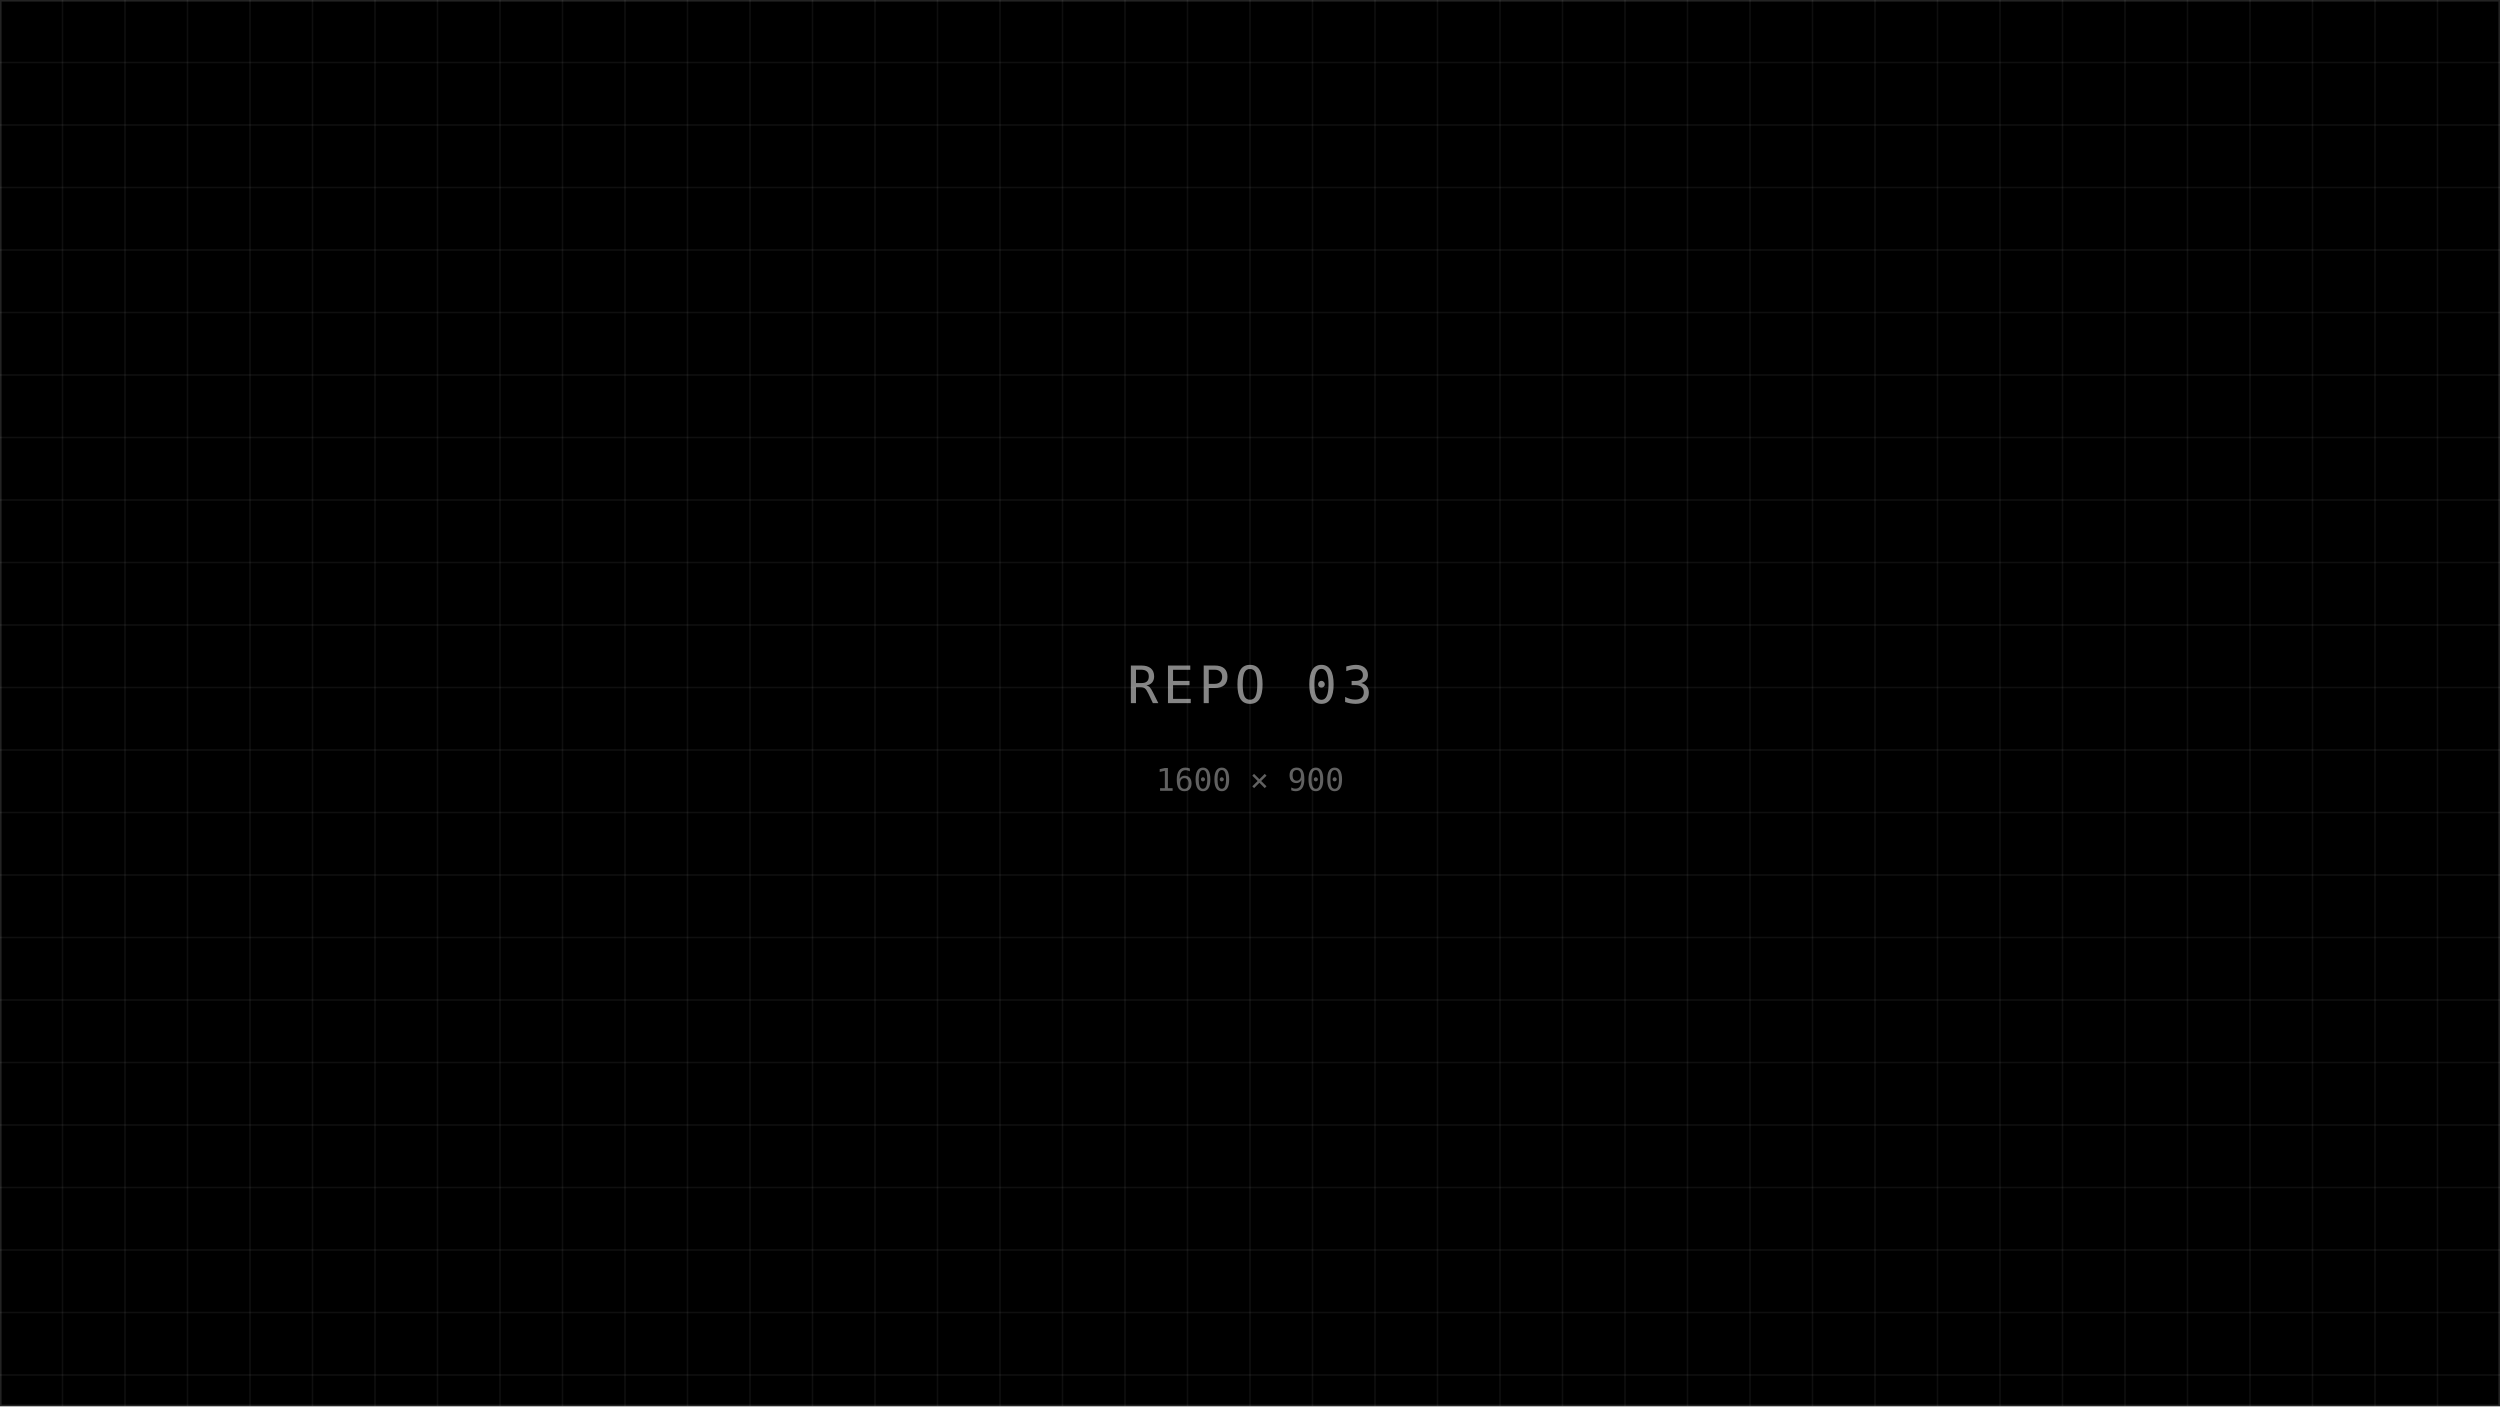
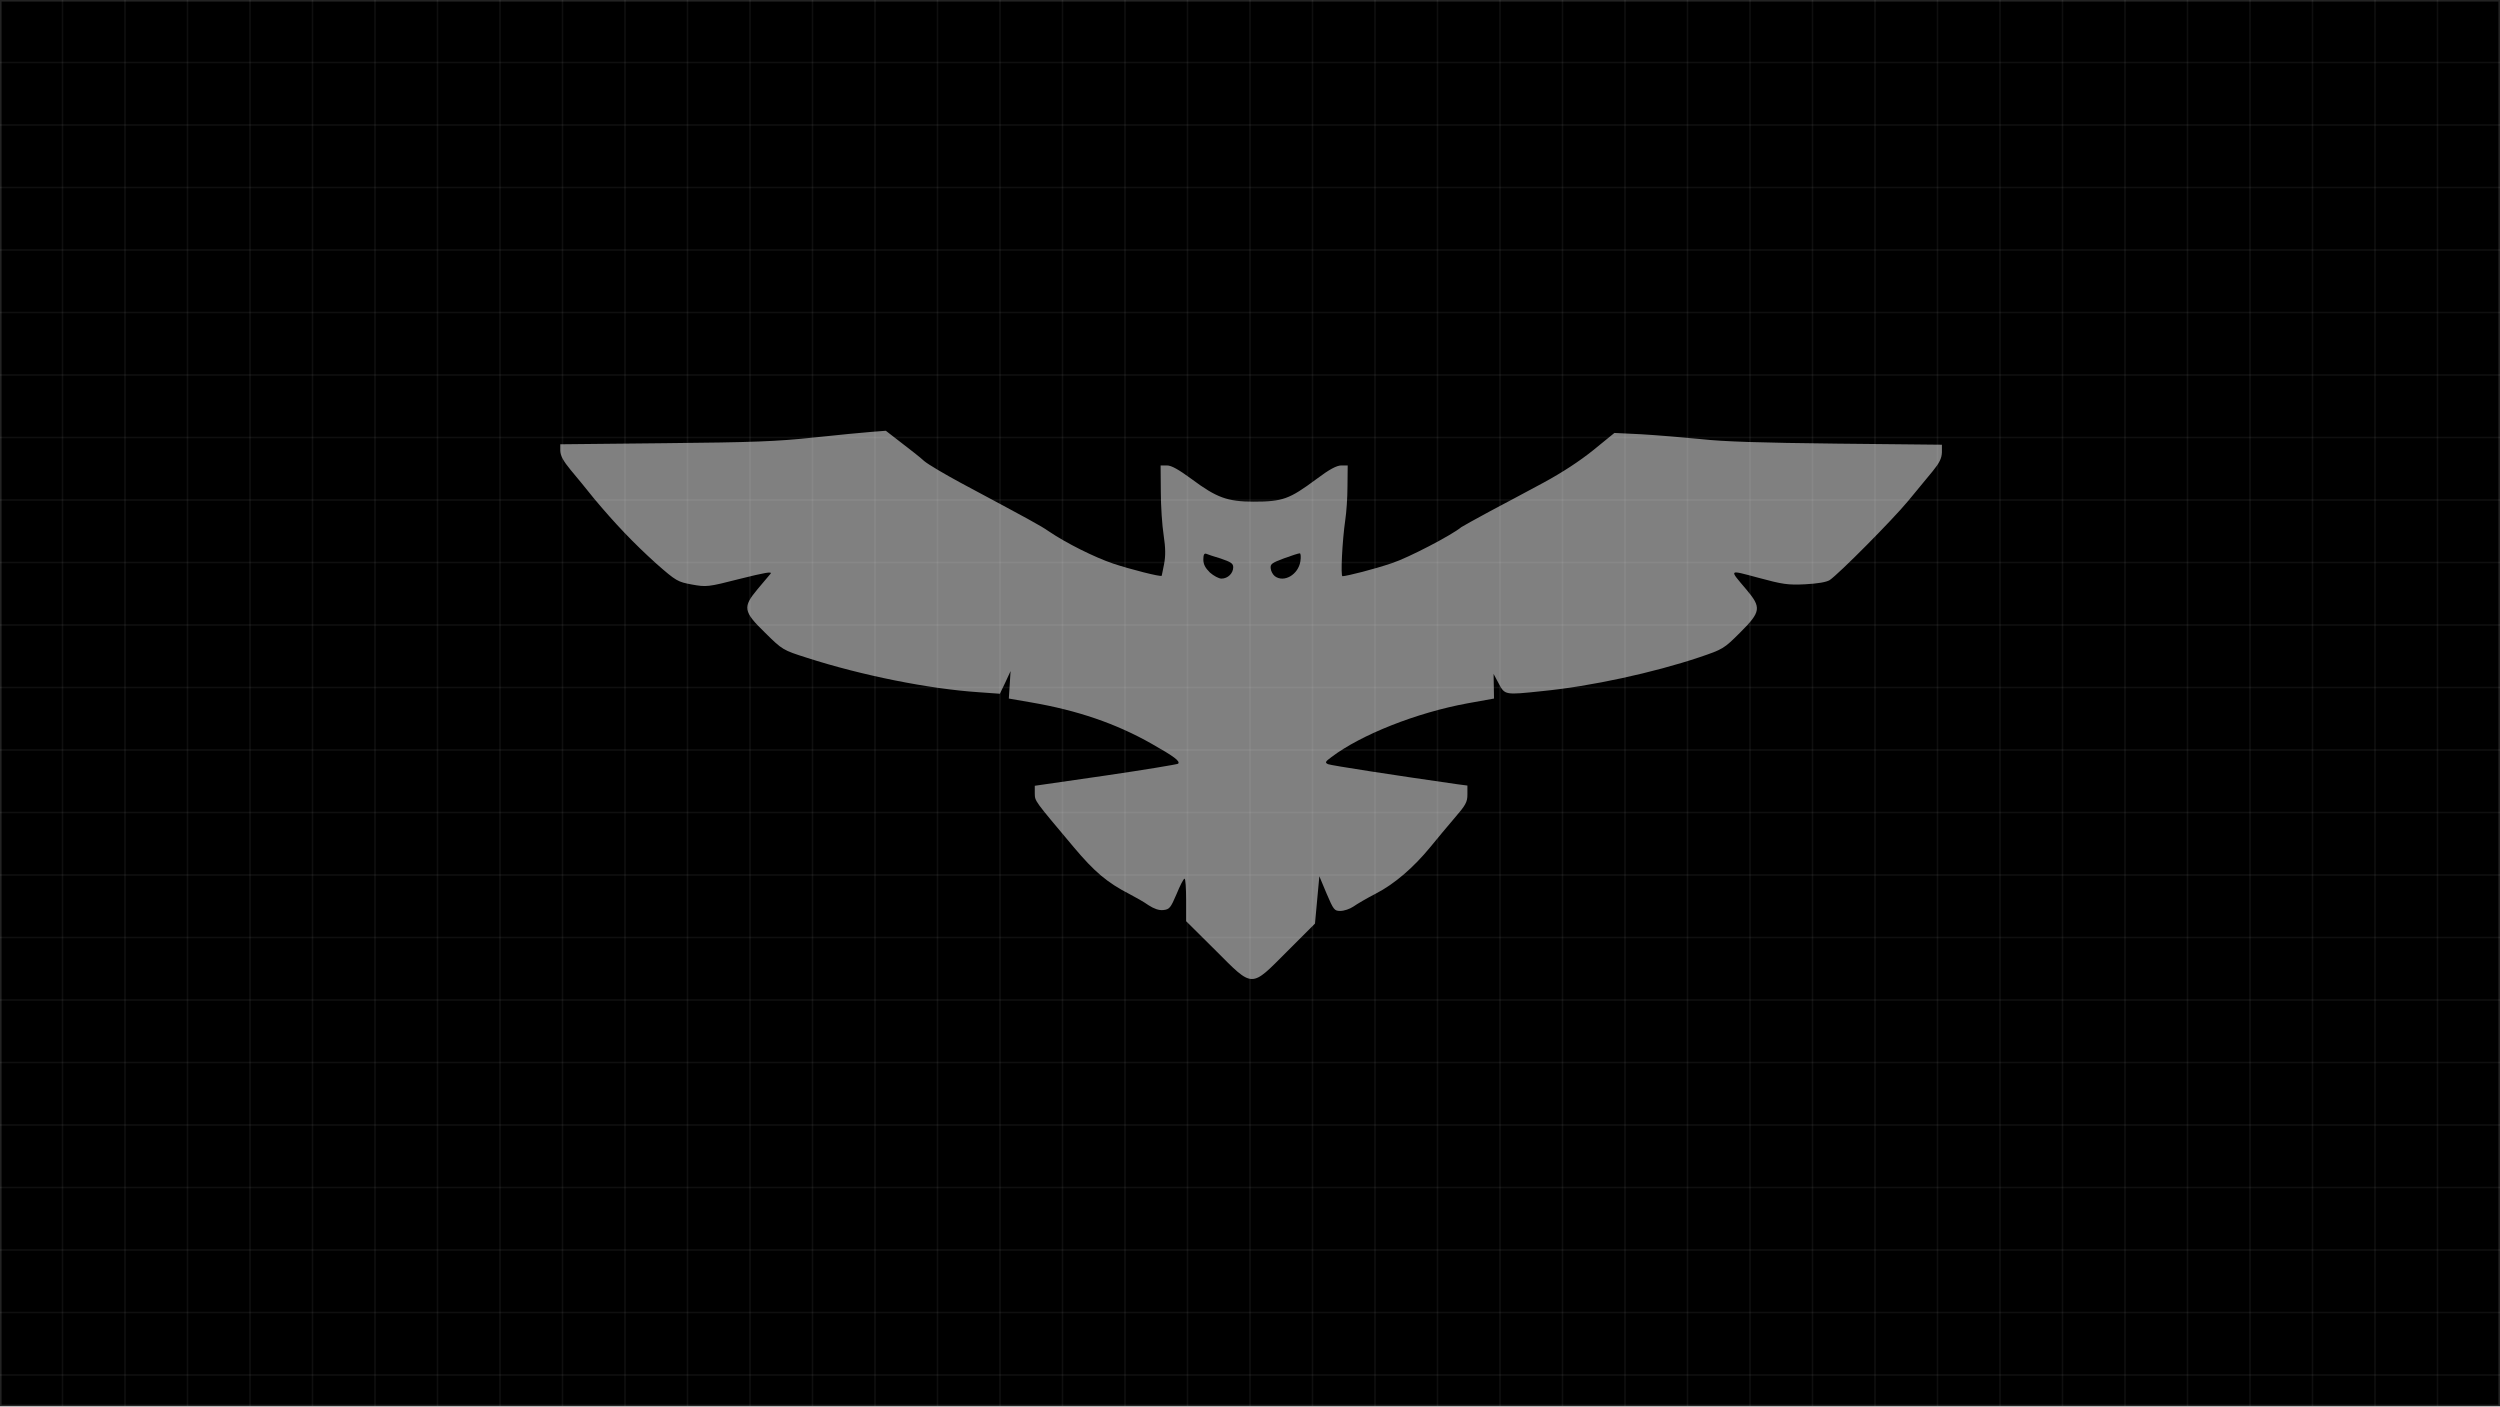
<svg xmlns="http://www.w3.org/2000/svg" width="1600" height="900" viewBox="0 0 1600 900">
  <rect width="1600" height="900" fill="#000" />
  <g stroke="rgba(255,255,255,0.06)" stroke-width="1">
    <line x1="40" y1="0" x2="40" y2="900" />
    <line x1="80" y1="0" x2="80" y2="900" />
    <line x1="120" y1="0" x2="120" y2="900" />
    <line x1="160" y1="0" x2="160" y2="900" />
    <line x1="200" y1="0" x2="200" y2="900" />
    <line x1="240" y1="0" x2="240" y2="900" />
    <line x1="280" y1="0" x2="280" y2="900" />
    <line x1="320" y1="0" x2="320" y2="900" />
    <line x1="360" y1="0" x2="360" y2="900" />
    <line x1="400" y1="0" x2="400" y2="900" />
    <line x1="440" y1="0" x2="440" y2="900" />
    <line x1="480" y1="0" x2="480" y2="900" />
    <line x1="520" y1="0" x2="520" y2="900" />
    <line x1="560" y1="0" x2="560" y2="900" />
    <line x1="600" y1="0" x2="600" y2="900" />
    <line x1="640" y1="0" x2="640" y2="900" />
    <line x1="680" y1="0" x2="680" y2="900" />
    <line x1="720" y1="0" x2="720" y2="900" />
    <line x1="760" y1="0" x2="760" y2="900" />
    <line x1="800" y1="0" x2="800" y2="900" />
    <line x1="840" y1="0" x2="840" y2="900" />
    <line x1="880" y1="0" x2="880" y2="900" />
    <line x1="920" y1="0" x2="920" y2="900" />
    <line x1="960" y1="0" x2="960" y2="900" />
    <line x1="1000" y1="0" x2="1000" y2="900" />
    <line x1="1040" y1="0" x2="1040" y2="900" />
    <line x1="1080" y1="0" x2="1080" y2="900" />
    <line x1="1120" y1="0" x2="1120" y2="900" />
    <line x1="1160" y1="0" x2="1160" y2="900" />
    <line x1="1200" y1="0" x2="1200" y2="900" />
    <line x1="1240" y1="0" x2="1240" y2="900" />
    <line x1="1280" y1="0" x2="1280" y2="900" />
    <line x1="1320" y1="0" x2="1320" y2="900" />
    <line x1="1360" y1="0" x2="1360" y2="900" />
    <line x1="1400" y1="0" x2="1400" y2="900" />
    <line x1="1440" y1="0" x2="1440" y2="900" />
    <line x1="1480" y1="0" x2="1480" y2="900" />
    <line x1="1520" y1="0" x2="1520" y2="900" />
    <line x1="1560" y1="0" x2="1560" y2="900" />
    <line x1="0" y1="40" x2="1600" y2="40" />
    <line x1="0" y1="80" x2="1600" y2="80" />
    <line x1="0" y1="120" x2="1600" y2="120" />
    <line x1="0" y1="160" x2="1600" y2="160" />
    <line x1="0" y1="200" x2="1600" y2="200" />
    <line x1="0" y1="240" x2="1600" y2="240" />
    <line x1="0" y1="280" x2="1600" y2="280" />
    <line x1="0" y1="320" x2="1600" y2="320" />
    <line x1="0" y1="360" x2="1600" y2="360" />
    <line x1="0" y1="400" x2="1600" y2="400" />
    <line x1="0" y1="440" x2="1600" y2="440" />
    <line x1="0" y1="480" x2="1600" y2="480" />
    <line x1="0" y1="520" x2="1600" y2="520" />
    <line x1="0" y1="560" x2="1600" y2="560" />
    <line x1="0" y1="600" x2="1600" y2="600" />
    <line x1="0" y1="640" x2="1600" y2="640" />
    <line x1="0" y1="680" x2="1600" y2="680" />
    <line x1="0" y1="720" x2="1600" y2="720" />
    <line x1="0" y1="760" x2="1600" y2="760" />
    <line x1="0" y1="800" x2="1600" y2="800" />
    <line x1="0" y1="840" x2="1600" y2="840" />
    <line x1="0" y1="880" x2="1600" y2="880" />
  </g>
  <rect x="0.5" y="0.5" width="1599" height="899" fill="none" stroke="rgba(255,255,255,0.14)" />
-   <text x="800.0" y="450.0" fill="rgba(255,255,255,0.52)" font-family="monospace" font-size="33" letter-spacing="3" text-anchor="middle">REPO 03</text>
-   <text x="800.0" y="506.1" fill="rgba(255,255,255,0.38)" font-family="monospace" font-size="20" text-anchor="middle">1600 × 900</text>
+   <g opacity="0.5" transform="translate(103.6 -215.7) scale(1.3956)">
+     <path fill="#ffffff" d="M483 590.2 l-13.3 -13.2 0 -9.8 c0 -5.3 -0.3 -9.7 -0.7 -9.7 -0.5 0 -2.1 3.2 -3.7 7.1 -2.7 6.3 -3.2 7 -6.1 7.3 -2 0.2 -4.2 -0.6 -6.7 -2.2 -2.1 -1.5 -6 -3.7 -8.7 -5.1 -10.3 -5.3 -16.1 -10.2 -25.6 -21.5 -18.3 -21.8 -17.8 -21 -17.9 -24.7 l0 -3.5 32.5 -4.7 c17.8 -2.6 32.7 -5.1 33.2 -5.4 1.2 -1.1 -1.9 -3.4 -12 -9.1 -16.5 -9.4 -34.3 -15.4 -55.2 -19 l-10.4 -1.8 0.4 -6.3 0.4 -6.3 -2.4 5.2 -2.5 5.2 -9.7 -0.7 c-22.7 -1.5 -53.7 -7.7 -78.8 -15.8 -11 -3.5 -11.2 -3.6 -19.1 -11.4 -10.2 -9.9 -10.4 -11.8 -3.5 -20.1 2.5 -3 5.2 -6.2 5.9 -7 1 -1.2 -2.4 -0.6 -14 2.3 -14.8 3.8 -15.4 3.8 -22.1 2.6 -6.4 -1.2 -7.1 -1.5 -16.3 -9.6 -10.4 -9.4 -18.8 -18.2 -28.5 -29.8 -3.4 -4.3 -8.3 -10.2 -10.8 -13.2 -3.3 -4 -4.6 -6.4 -4.7 -8.7 l0 -3 48 -0.5 c40.7 -0.4 51.3 -0.8 68.2 -2.6 11 -1.2 22.9 -2.3 26.6 -2.6 l6.5 -0.5 7.1 5.5 c3.9 3 8.7 6.7 10.5 8.4 1.9 1.6 9.4 6 16.6 9.9 32.3 17.3 36.6 19.6 40.5 22.3 8.1 5.5 21 11.9 29.5 14.8 7.8 2.6 21.9 6.2 22.3 5.6 0 -0.2 0.6 -2.5 1.1 -5.4 0.7 -3.6 0.7 -7.3 -0.2 -13.2 -0.7 -4.4 -1.3 -13.5 -1.3 -20 l-0.1 -12 2.9 0 c2.1 0 5.4 1.9 11.4 6.3 11.4 8.5 16.4 10.3 28.3 10.3 13.4 0 16.4 -1.1 28.8 -10.3 6.1 -4.6 9.4 -6.3 11.5 -6.3 l2.9 0 -0.1 9.6 c0 5.2 -0.5 12.1 -1 15.3 -1.4 9.7 -2.2 25.9 -1.3 25.9 2.2 -0.1 14.5 -3.2 22.7 -6 7.4 -2.4 27.5 -12.9 31.8 -16.5 0.6 -0.4 6.3 -3.6 12.8 -7.1 6.4 -3.4 17.7 -9.4 24.9 -13.3 8.5 -4.6 16.6 -9.9 22.8 -14.9 l9.7 -7.9 12.3 0.6 c6.8 0.4 19 1.4 27.1 2.2 10.7 1.2 27.5 1.7 62.8 2.1 l48 0.5 0 3.5 c-0.1 2.7 -1.1 4.8 -4.2 8.6 -2.2 2.7 -7.3 8.9 -11.3 13.7 -7.2 8.7 -31.8 33.5 -36 36.3 -1.5 0.9 -5.4 1.6 -11.2 1.9 -8 0.4 -10.4 0 -21.5 -3 -13.9 -3.7 -13.5 -4.1 -5.4 5.5 6.9 8.2 6.6 10.1 -2.9 19.6 -7.5 7.5 -7.9 7.7 -18.8 11.4 -20.9 7 -49.6 13.3 -72.1 15.5 -17 1.8 -17 1.8 -19.8 -3.4 l-2.4 -4.5 0.1 5.6 0.1 5.7 -12.2 2.2 c-23.4 4.3 -48.8 14.4 -62.3 24.6 -3 2.2 -3.1 2.6 -1.6 3.3 1.5 0.6 30.6 5.1 59.3 9.2 l4.6 0.6 0 4.1 c0 3.5 -0.8 4.9 -5.9 10.8 -3.2 3.8 -8.3 9.8 -11.1 13.3 -7.7 9.4 -16.4 16.9 -24.9 21.3 -4.1 2.1 -8.7 4.8 -10.4 6 -1.6 1.1 -4.3 2 -6 2 -2.7 0 -3.1 -0.5 -6.3 -8 l-3.3 -7.9 -1 10.8 -1 10.9 -12.7 12.7 c-17 17 -15.4 17.1 -33.1 -0.6z" />
+     <path fill="#000000" d="M480.6 417.1 c-2.1 -2.1 -3 -3.7 -3 -6 0 -2.1 0.4 -2.9 1.3 -2.6 0.6 0.3 3.7 1.3 6.7 2.2 4.6 1.6 5.7 2.2 5.7 4 0 2.7 -2.4 5.2 -5.4 5.2 -1.2 0 -3.6 -1.3 -5.3 -2.8z" />
+     <path fill="#000000" d="M510.4 418.8 c-0.9 -0.7 -1.8 -2.3 -1.9 -3.5 -0.3 -2.1 0.5 -2.6 6.1 -4.7 3.5 -1.3 6.7 -2.3 7.2 -2.3 0.5 0 0.6 1.7 0.3 3.7 -1 6.1 -7.5 9.9 -11.7 6.8z" />
+   </g>
</svg>
